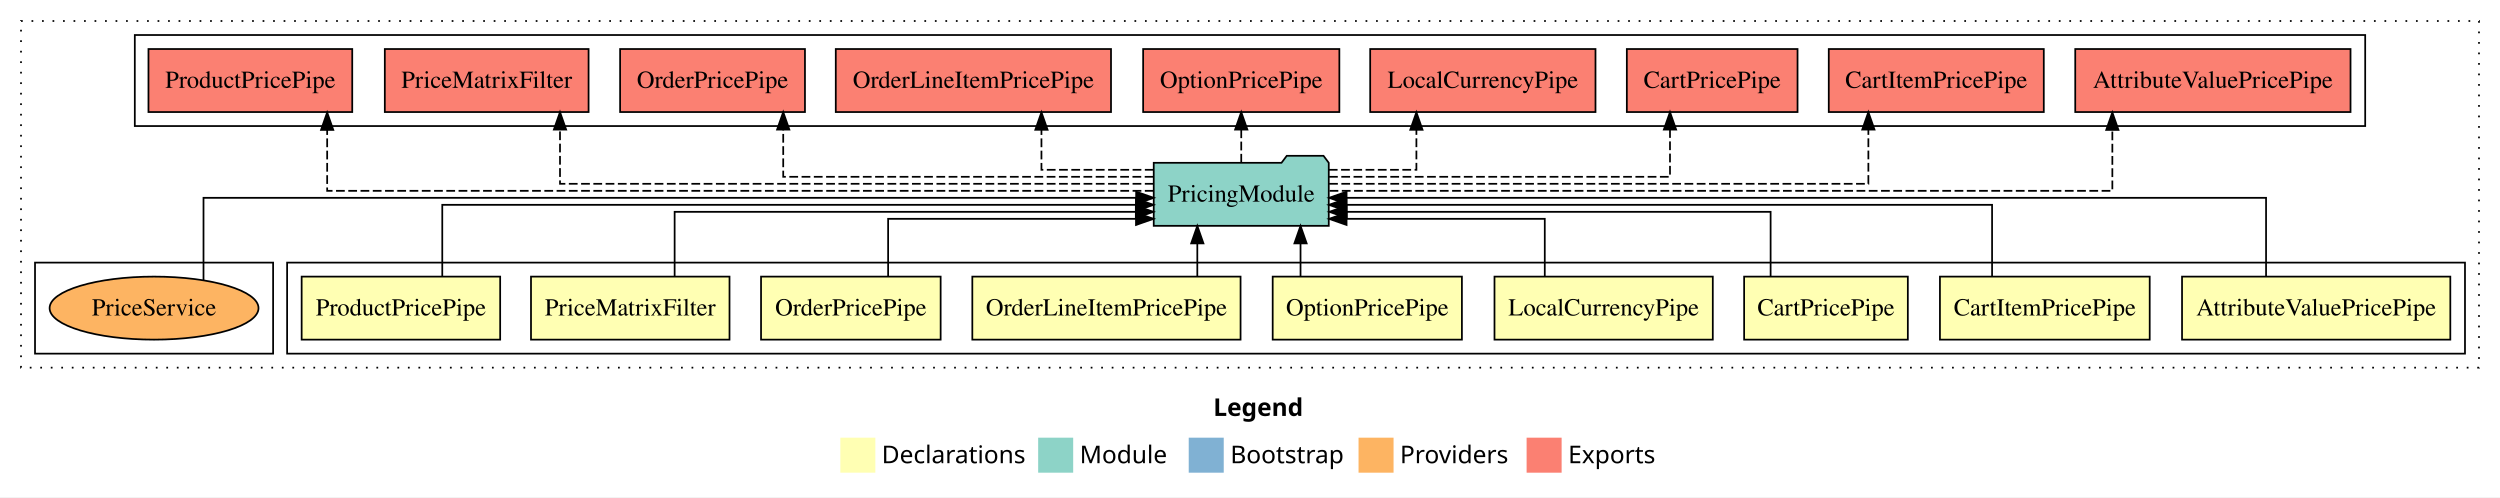
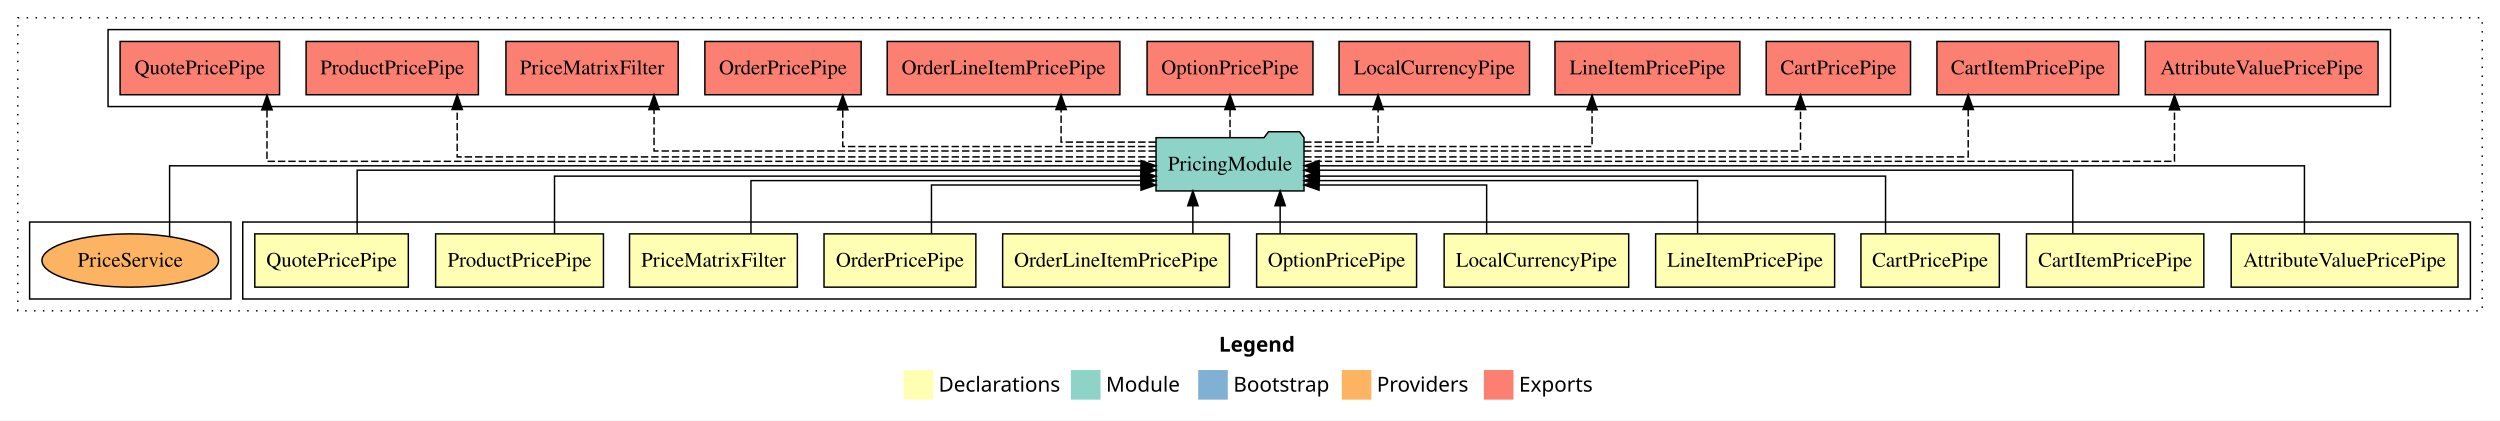
- <svg xmlns="http://www.w3.org/2000/svg" width="1428pt" height="284pt" viewBox="0.00 0.00 1428.00 284.00">
+ <svg xmlns="http://www.w3.org/2000/svg" width="1689pt" height="284pt" viewBox="0.00 0.00 1689.00 284.00">
  <g id="graph0" class="graph" transform="scale(1 1) rotate(0) translate(4 280)">
-     <polygon fill="#ffffff" stroke="transparent" points="-4,4 -4,-280 1424,-280 1424,4 -4,4" />
-     <text text-anchor="start" x="689.009" y="-42.4" font-family="sans-serif" font-weight="bold" font-size="14.00" fill="#000000">Legend</text>
-     <polygon fill="#ffffb3" stroke="transparent" points="476,-10 476,-30 496,-30 496,-10 476,-10" />
-     <text text-anchor="start" x="499.629" y="-15.4" font-family="sans-serif" font-size="14.00" fill="#000000">  Declarations</text>
-     <polygon fill="#8dd3c7" stroke="transparent" points="589,-10 589,-30 609,-30 609,-10 589,-10" />
-     <text text-anchor="start" x="612.725" y="-15.4" font-family="sans-serif" font-size="14.00" fill="#000000">  Module</text>
-     <polygon fill="#80b1d3" stroke="transparent" points="675,-10 675,-30 695,-30 695,-10 675,-10" />
-     <text text-anchor="start" x="698.781" y="-15.4" font-family="sans-serif" font-size="14.00" fill="#000000">  Bootstrap</text>
-     <polygon fill="#fdb462" stroke="transparent" points="772,-10 772,-30 792,-30 792,-10 772,-10" />
-     <text text-anchor="start" x="795.673" y="-15.4" font-family="sans-serif" font-size="14.00" fill="#000000">  Providers</text>
-     <polygon fill="#fb8072" stroke="transparent" points="868,-10 868,-30 888,-30 888,-10 868,-10" />
-     <text text-anchor="start" x="891.726" y="-15.4" font-family="sans-serif" font-size="14.00" fill="#000000">  Exports</text>
+     <polygon fill="#ffffff" stroke="transparent" points="-4,4 -4,-280 1685,-280 1685,4 -4,4" />
+     <text text-anchor="start" x="819.509" y="-42.4" font-family="sans-serif" font-weight="bold" font-size="14.00" fill="#000000">Legend</text>
+     <polygon fill="#ffffb3" stroke="transparent" points="606.5,-10 606.5,-30 626.5,-30 626.5,-10 606.5,-10" />
+     <text text-anchor="start" x="630.129" y="-15.4" font-family="sans-serif" font-size="14.00" fill="#000000">  Declarations</text>
+     <polygon fill="#8dd3c7" stroke="transparent" points="719.5,-10 719.5,-30 739.5,-30 739.5,-10 719.5,-10" />
+     <text text-anchor="start" x="743.225" y="-15.4" font-family="sans-serif" font-size="14.00" fill="#000000">  Module</text>
+     <polygon fill="#80b1d3" stroke="transparent" points="805.5,-10 805.5,-30 825.5,-30 825.5,-10 805.5,-10" />
+     <text text-anchor="start" x="829.281" y="-15.4" font-family="sans-serif" font-size="14.00" fill="#000000">  Bootstrap</text>
+     <polygon fill="#fdb462" stroke="transparent" points="902.5,-10 902.5,-30 922.5,-30 922.5,-10 902.5,-10" />
+     <text text-anchor="start" x="926.173" y="-15.4" font-family="sans-serif" font-size="14.00" fill="#000000">  Providers</text>
+     <polygon fill="#fb8072" stroke="transparent" points="998.5,-10 998.5,-30 1018.5,-30 1018.5,-10 998.5,-10" />
+     <text text-anchor="start" x="1022.226" y="-15.4" font-family="sans-serif" font-size="14.00" fill="#000000">  Exports</text>
    <g id="clust1" class="cluster">
-       <polygon fill="none" stroke="#000000" stroke-dasharray="1,5" points="8,-70 8,-268 1412,-268 1412,-70 8,-70" />
+       <polygon fill="none" stroke="#000000" stroke-dasharray="1,5" points="8,-70 8,-268 1673,-268 1673,-70 8,-70" />
    </g>
    <g id="clust2" class="cluster">
-       <polygon fill="none" stroke="#000000" points="160,-78 160,-130 1404,-130 1404,-78 160,-78" />
-     </g>
-     <g id="clust13" class="cluster">
-       <polygon fill="none" stroke="#000000" points="73,-208 73,-260 1347,-260 1347,-208 73,-208" />
+       <polygon fill="none" stroke="#000000" points="160,-78 160,-130 1665,-130 1665,-78 160,-78" />
    </g>
    <g id="clust15" class="cluster">
+       <polygon fill="none" stroke="#000000" points="69,-208 69,-260 1611,-260 1611,-208 69,-208" />
+     </g>
+     <g id="clust17" class="cluster">
      <polygon fill="none" stroke="#000000" points="16,-78 16,-130 152,-130 152,-78 16,-78" />
    </g>
    <g id="node1" class="node">
-       <polygon fill="#ffffb3" stroke="#000000" points="1395.622,-122 1242.378,-122 1242.378,-86 1395.622,-86 1395.622,-122" />
-       <text text-anchor="middle" x="1319" y="-99.8" font-family="Times,serif" font-size="14.00" fill="#000000">AttributeValuePricePipe</text>
+       <polygon fill="#ffffb3" stroke="#000000" points="1656.622,-122 1503.378,-122 1503.378,-86 1656.622,-86 1656.622,-122" />
+       <text text-anchor="middle" x="1580" y="-99.8" font-family="Times,serif" font-size="14.00" fill="#000000">AttributeValuePricePipe</text>
+     </g>
+     <g id="node12" class="node">
+       <polygon fill="#8dd3c7" stroke="#000000" points="876.989,-187 873.989,-191 852.989,-191 849.989,-187 777.011,-187 777.011,-151 876.989,-151 876.989,-187" />
+       <text text-anchor="middle" x="827" y="-164.8" font-family="Times,serif" font-size="14.00" fill="#000000">PricingModule</text>
+     </g>
+     <g id="edge1" class="edge">
+       <path fill="none" stroke="#000000" d="M1552.875,-122.169C1552.875,-141.09 1552.875,-168 1552.875,-168 1552.875,-168 887.179,-168 887.179,-168" />
+       <polygon fill="#000000" stroke="#000000" points="887.179,-164.5 877.179,-168 887.179,-171.5 887.179,-164.5" />
+     </g>
+     <g id="node2" class="node">
+       <polygon fill="#ffffb3" stroke="#000000" points="1484.91,-122 1365.09,-122 1365.09,-86 1484.91,-86 1484.91,-122" />
+       <text text-anchor="middle" x="1425" y="-99.8" font-family="Times,serif" font-size="14.00" fill="#000000">CartItemPricePipe</text>
+     </g>
+     <g id="edge2" class="edge">
+       <path fill="none" stroke="#000000" d="M1396.375,-122.302C1396.375,-140.27 1396.375,-165 1396.375,-165 1396.375,-165 887.029,-165 887.029,-165" />
+       <polygon fill="#000000" stroke="#000000" points="887.029,-161.5 877.029,-165 887.029,-168.5 887.029,-161.5" />
+     </g>
+     <g id="node3" class="node">
+       <polygon fill="#ffffb3" stroke="#000000" points="1346.754,-122 1253.246,-122 1253.246,-86 1346.754,-86 1346.754,-122" />
+       <text text-anchor="middle" x="1300" y="-99.8" font-family="Times,serif" font-size="14.00" fill="#000000">CartPricePipe</text>
+     </g>
+     <g id="edge3" class="edge">
+       <path fill="none" stroke="#000000" d="M1269.875,-122.035C1269.875,-138.734 1269.875,-161 1269.875,-161 1269.875,-161 887.372,-161 887.372,-161" />
+       <polygon fill="#000000" stroke="#000000" points="887.372,-157.5 877.372,-161 887.372,-164.5 887.372,-157.5" />
+     </g>
+     <g id="node4" class="node">
+       <polygon fill="#ffffb3" stroke="#000000" points="1235.465,-122 1114.535,-122 1114.535,-86 1235.465,-86 1235.465,-122" />
+       <text text-anchor="middle" x="1175" y="-99.8" font-family="Times,serif" font-size="14.00" fill="#000000">LineItemPricePipe</text>
+     </g>
+     <g id="edge4" class="edge">
+       <path fill="none" stroke="#000000" d="M1142.875,-122.282C1142.875,-137.948 1142.875,-158 1142.875,-158 1142.875,-158 887.051,-158 887.051,-158" />
+       <polygon fill="#000000" stroke="#000000" points="887.051,-154.5 877.051,-158 887.051,-161.5 887.051,-154.5" />
+     </g>
+     <g id="node5" class="node">
+       <polygon fill="#ffffb3" stroke="#000000" points="1096.347,-122 971.653,-122 971.653,-86 1096.347,-86 1096.347,-122" />
+       <text text-anchor="middle" x="1034" y="-99.8" font-family="Times,serif" font-size="14.00" fill="#000000">LocalCurrencyPipe</text>
+     </g>
+     <g id="edge5" class="edge">
+       <path fill="none" stroke="#000000" d="M1000.375,-122.124C1000.375,-136.783 1000.375,-155 1000.375,-155 1000.375,-155 887.147,-155 887.147,-155" />
+       <polygon fill="#000000" stroke="#000000" points="887.147,-151.5 877.147,-155 887.147,-158.5 887.147,-151.5" />
+     </g>
+     <g id="node6" class="node">
+       <polygon fill="#ffffb3" stroke="#000000" points="953.04,-122 844.96,-122 844.96,-86 953.04,-86 953.04,-122" />
+       <text text-anchor="middle" x="899" y="-99.8" font-family="Times,serif" font-size="14.00" fill="#000000">OptionPricePipe</text>
+     </g>
+     <g id="edge6" class="edge">
+       <path fill="none" stroke="#000000" d="M860.863,-122.106C860.863,-122.106 860.863,-140.991 860.863,-140.991" />
+       <polygon fill="#000000" stroke="#000000" points="857.363,-140.991 860.863,-150.991 864.363,-140.991 857.363,-140.991" />
+     </g>
+     <g id="node7" class="node">
+       <polygon fill="#ffffb3" stroke="#000000" points="826.608,-122 673.392,-122 673.392,-86 826.608,-86 826.608,-122" />
+       <text text-anchor="middle" x="750" y="-99.8" font-family="Times,serif" font-size="14.00" fill="#000000">OrderLineItemPricePipe</text>
+     </g>
+     <g id="edge7" class="edge">
+       <path fill="none" stroke="#000000" d="M801.905,-122.106C801.905,-122.106 801.905,-140.991 801.905,-140.991" />
+       <polygon fill="#000000" stroke="#000000" points="798.405,-140.991 801.905,-150.991 805.405,-140.991 798.405,-140.991" />
+     </g>
+     <g id="node8" class="node">
+       <polygon fill="#ffffb3" stroke="#000000" points="655.294,-122 552.706,-122 552.706,-86 655.294,-86 655.294,-122" />
+       <text text-anchor="middle" x="604" y="-99.8" font-family="Times,serif" font-size="14.00" fill="#000000">OrderPricePipe</text>
+     </g>
+     <g id="edge8" class="edge">
+       <path fill="none" stroke="#000000" d="M625.297,-122.124C625.297,-136.783 625.297,-155 625.297,-155 625.297,-155 766.881,-155 766.881,-155" />
+       <polygon fill="#000000" stroke="#000000" points="766.882,-158.5 776.881,-155 766.881,-151.5 766.882,-158.5" />
+     </g>
+     <g id="node9" class="node">
+       <polygon fill="#ffffb3" stroke="#000000" points="534.694,-122 421.306,-122 421.306,-86 534.694,-86 534.694,-122" />
+       <text text-anchor="middle" x="478" y="-99.8" font-family="Times,serif" font-size="14.00" fill="#000000">PriceMatrixFilter</text>
+     </g>
+     <g id="edge9" class="edge">
+       <path fill="none" stroke="#000000" d="M503.35,-122.282C503.35,-137.948 503.35,-158 503.35,-158 503.35,-158 766.785,-158 766.785,-158" />
+       <polygon fill="#000000" stroke="#000000" points="766.785,-161.5 776.785,-158 766.785,-154.5 766.785,-161.5" />
    </g>
    <g id="node10" class="node">
-       <polygon fill="#8dd3c7" stroke="#000000" points="754.989,-187 751.989,-191 730.989,-191 727.989,-187 655.011,-187 655.011,-151 754.989,-151 754.989,-187" />
-       <text text-anchor="middle" x="705" y="-164.8" font-family="Times,serif" font-size="14.00" fill="#000000">PricingModule</text>
-     </g>
-     <g id="edge1" class="edge">
-       <path fill="none" stroke="#000000" d="M1290.375,-122.222C1290.375,-140.828 1290.375,-167 1290.375,-167 1290.375,-167 765.162,-167 765.162,-167" />
-       <polygon fill="#000000" stroke="#000000" points="765.162,-163.5 755.162,-167 765.162,-170.5 765.162,-163.5" />
-     </g>
-     <g id="node2" class="node">
-       <polygon fill="#ffffb3" stroke="#000000" points="1223.91,-122 1104.09,-122 1104.09,-86 1223.91,-86 1223.91,-122" />
-       <text text-anchor="middle" x="1164" y="-99.8" font-family="Times,serif" font-size="14.00" fill="#000000">CartItemPricePipe</text>
-     </g>
-     <g id="edge2" class="edge">
-       <path fill="none" stroke="#000000" d="M1133.875,-122.022C1133.875,-139.373 1133.875,-163 1133.875,-163 1133.875,-163 765.037,-163 765.037,-163" />
-       <polygon fill="#000000" stroke="#000000" points="765.037,-159.5 755.037,-163 765.037,-166.5 765.037,-159.5" />
-     </g>
-     <g id="node3" class="node">
-       <polygon fill="#ffffb3" stroke="#000000" points="1085.754,-122 992.246,-122 992.246,-86 1085.754,-86 1085.754,-122" />
-       <text text-anchor="middle" x="1039" y="-99.8" font-family="Times,serif" font-size="14.00" fill="#000000">CartPricePipe</text>
-     </g>
-     <g id="edge3" class="edge">
-       <path fill="none" stroke="#000000" d="M1007.375,-122.009C1007.375,-138.049 1007.375,-159 1007.375,-159 1007.375,-159 765.27,-159 765.27,-159" />
-       <polygon fill="#000000" stroke="#000000" points="765.27,-155.5 755.27,-159 765.27,-162.5 765.27,-155.5" />
-     </g>
-     <g id="node4" class="node">
-       <polygon fill="#ffffb3" stroke="#000000" points="974.347,-122 849.653,-122 849.653,-86 974.347,-86 974.347,-122" />
-       <text text-anchor="middle" x="912" y="-99.8" font-family="Times,serif" font-size="14.00" fill="#000000">LocalCurrencyPipe</text>
-     </g>
-     <g id="edge4" class="edge">
-       <path fill="none" stroke="#000000" d="M878.375,-122.124C878.375,-136.783 878.375,-155 878.375,-155 878.375,-155 765.147,-155 765.147,-155" />
-       <polygon fill="#000000" stroke="#000000" points="765.147,-151.5 755.147,-155 765.147,-158.5 765.147,-151.5" />
-     </g>
-     <g id="node5" class="node">
-       <polygon fill="#ffffb3" stroke="#000000" points="831.04,-122 722.96,-122 722.96,-86 831.04,-86 831.04,-122" />
-       <text text-anchor="middle" x="777" y="-99.8" font-family="Times,serif" font-size="14.00" fill="#000000">OptionPricePipe</text>
-     </g>
-     <g id="edge5" class="edge">
-       <path fill="none" stroke="#000000" d="M738.863,-122.106C738.863,-122.106 738.863,-140.991 738.863,-140.991" />
-       <polygon fill="#000000" stroke="#000000" points="735.363,-140.991 738.863,-150.991 742.363,-140.991 735.363,-140.991" />
-     </g>
-     <g id="node6" class="node">
-       <polygon fill="#ffffb3" stroke="#000000" points="704.608,-122 551.392,-122 551.392,-86 704.608,-86 704.608,-122" />
-       <text text-anchor="middle" x="628" y="-99.8" font-family="Times,serif" font-size="14.00" fill="#000000">OrderLineItemPricePipe</text>
-     </g>
-     <g id="edge6" class="edge">
-       <path fill="none" stroke="#000000" d="M679.905,-122.106C679.905,-122.106 679.905,-140.991 679.905,-140.991" />
-       <polygon fill="#000000" stroke="#000000" points="676.405,-140.991 679.905,-150.991 683.405,-140.991 676.405,-140.991" />
-     </g>
-     <g id="node7" class="node">
-       <polygon fill="#ffffb3" stroke="#000000" points="533.294,-122 430.706,-122 430.706,-86 533.294,-86 533.294,-122" />
-       <text text-anchor="middle" x="482" y="-99.8" font-family="Times,serif" font-size="14.00" fill="#000000">OrderPricePipe</text>
-     </g>
-     <g id="edge7" class="edge">
-       <path fill="none" stroke="#000000" d="M503.296,-122.124C503.296,-136.783 503.296,-155 503.296,-155 503.296,-155 644.881,-155 644.881,-155" />
-       <polygon fill="#000000" stroke="#000000" points="644.882,-158.5 654.881,-155 644.881,-151.5 644.882,-158.5" />
-     </g>
-     <g id="node8" class="node">
-       <polygon fill="#ffffb3" stroke="#000000" points="412.694,-122 299.306,-122 299.306,-86 412.694,-86 412.694,-122" />
-       <text text-anchor="middle" x="356" y="-99.8" font-family="Times,serif" font-size="14.00" fill="#000000">PriceMatrixFilter</text>
-     </g>
-     <g id="edge8" class="edge">
-       <path fill="none" stroke="#000000" d="M381.35,-122.009C381.35,-138.049 381.35,-159 381.35,-159 381.35,-159 644.785,-159 644.785,-159" />
-       <polygon fill="#000000" stroke="#000000" points="644.785,-162.5 654.785,-159 644.785,-155.5 644.785,-162.5" />
-     </g>
-     <g id="node9" class="node">
-       <polygon fill="#ffffb3" stroke="#000000" points="281.699,-122 168.301,-122 168.301,-86 281.699,-86 281.699,-122" />
-       <text text-anchor="middle" x="225" y="-99.8" font-family="Times,serif" font-size="14.00" fill="#000000">ProductPricePipe</text>
-     </g>
-     <g id="edge9" class="edge">
-       <path fill="none" stroke="#000000" d="M248.626,-122.022C248.626,-139.373 248.626,-163 248.626,-163 248.626,-163 644.855,-163 644.855,-163" />
-       <polygon fill="#000000" stroke="#000000" points="644.855,-166.5 654.855,-163 644.855,-159.5 644.855,-166.5" />
+       <polygon fill="#ffffb3" stroke="#000000" points="403.699,-122 290.301,-122 290.301,-86 403.699,-86 403.699,-122" />
+       <text text-anchor="middle" x="347" y="-99.8" font-family="Times,serif" font-size="14.00" fill="#000000">ProductPricePipe</text>
+     </g>
+     <g id="edge10" class="edge">
+       <path fill="none" stroke="#000000" d="M370.626,-122.035C370.626,-138.734 370.626,-161 370.626,-161 370.626,-161 766.855,-161 766.855,-161" />
+       <polygon fill="#000000" stroke="#000000" points="766.855,-164.5 776.855,-161 766.855,-157.5 766.855,-164.5" />
    </g>
    <g id="node11" class="node">
-       <polygon fill="#fb8072" stroke="#000000" points="1338.621,-252 1181.379,-252 1181.379,-216 1338.621,-216 1338.621,-252" />
-       <text text-anchor="middle" x="1260" y="-229.8" font-family="Times,serif" font-size="14.00" fill="#000000">AttributeValuePricePipe </text>
-     </g>
-     <g id="edge10" class="edge">
-       <path fill="none" stroke="#000000" stroke-dasharray="5,2" d="M755.448,-171C881.945,-171 1202.572,-171 1202.572,-171 1202.572,-171 1202.572,-205.778 1202.572,-205.778" />
-       <polygon fill="#000000" stroke="#000000" points="1199.072,-205.778 1202.572,-215.778 1206.072,-205.778 1199.072,-205.778" />
-     </g>
-     <g id="node12" class="node">
-       <polygon fill="#fb8072" stroke="#000000" points="1163.41,-252 1040.59,-252 1040.59,-216 1163.41,-216 1163.41,-252" />
-       <text text-anchor="middle" x="1102" y="-229.8" font-family="Times,serif" font-size="14.00" fill="#000000">CartItemPricePipe </text>
+       <polygon fill="#ffffb3" stroke="#000000" points="271.863,-122 168.137,-122 168.137,-86 271.863,-86 271.863,-122" />
+       <text text-anchor="middle" x="220" y="-99.8" font-family="Times,serif" font-size="14.00" fill="#000000">QuotePricePipe</text>
    </g>
    <g id="edge11" class="edge">
-       <path fill="none" stroke="#000000" stroke-dasharray="5,2" d="M755.185,-175C853.77,-175 1063.211,-175 1063.211,-175 1063.211,-175 1063.211,-205.977 1063.211,-205.977" />
-       <polygon fill="#000000" stroke="#000000" points="1059.711,-205.977 1063.211,-215.977 1066.711,-205.977 1059.711,-205.977" />
+       <path fill="none" stroke="#000000" d="M237.291,-122.302C237.291,-140.27 237.291,-165 237.291,-165 237.291,-165 766.976,-165 766.976,-165" />
+       <polygon fill="#000000" stroke="#000000" points="766.976,-168.5 776.976,-165 766.976,-161.5 766.976,-168.5" />
    </g>
    <g id="node13" class="node">
-       <polygon fill="#fb8072" stroke="#000000" points="1022.754,-252 925.246,-252 925.246,-216 1022.754,-216 1022.754,-252" />
-       <text text-anchor="middle" x="974" y="-229.8" font-family="Times,serif" font-size="14.00" fill="#000000">CartPricePipe </text>
+       <polygon fill="#fb8072" stroke="#000000" points="1602.621,-252 1445.379,-252 1445.379,-216 1602.621,-216 1602.621,-252" />
+       <text text-anchor="middle" x="1524" y="-229.8" font-family="Times,serif" font-size="14.00" fill="#000000">AttributeValuePricePipe </text>
    </g>
    <g id="edge12" class="edge">
-       <path fill="none" stroke="#000000" stroke-dasharray="5,2" d="M755.15,-179C826.798,-179 949.899,-179 949.899,-179 949.899,-179 949.899,-205.991 949.899,-205.991" />
-       <polygon fill="#000000" stroke="#000000" points="946.399,-205.991 949.899,-215.991 953.399,-205.991 946.399,-205.991" />
+       <path fill="none" stroke="#000000" stroke-dasharray="5,2" d="M877.068,-171C1027.488,-171 1465.072,-171 1465.072,-171 1465.072,-171 1465.072,-205.778 1465.072,-205.778" />
+       <polygon fill="#000000" stroke="#000000" points="1461.572,-205.778 1465.072,-215.778 1468.572,-205.778 1461.572,-205.778" />
    </g>
    <g id="node14" class="node">
-       <polygon fill="#fb8072" stroke="#000000" points="907.348,-252 778.652,-252 778.652,-216 907.348,-216 907.348,-252" />
-       <text text-anchor="middle" x="843" y="-229.8" font-family="Times,serif" font-size="14.00" fill="#000000">LocalCurrencyPipe </text>
+       <polygon fill="#fb8072" stroke="#000000" points="1427.41,-252 1304.59,-252 1304.59,-216 1427.41,-216 1427.41,-252" />
+       <text text-anchor="middle" x="1366" y="-229.8" font-family="Times,serif" font-size="14.00" fill="#000000">CartItemPricePipe </text>
    </g>
    <g id="edge13" class="edge">
-       <path fill="none" stroke="#000000" stroke-dasharray="5,2" d="M755.024,-183C780.036,-183 805.048,-183 805.048,-183 805.048,-183 805.048,-205.876 805.048,-205.876" />
-       <polygon fill="#000000" stroke="#000000" points="801.548,-205.876 805.048,-215.876 808.548,-205.876 801.548,-205.876" />
+       <path fill="none" stroke="#000000" stroke-dasharray="5,2" d="M877.102,-174C1003.568,-174 1325.711,-174 1325.711,-174 1325.711,-174 1325.711,-205.998 1325.711,-205.998" />
+       <polygon fill="#000000" stroke="#000000" points="1322.211,-205.998 1325.711,-215.998 1329.211,-205.998 1322.211,-205.998" />
    </g>
    <g id="node15" class="node">
-       <polygon fill="#fb8072" stroke="#000000" points="761.039,-252 648.961,-252 648.961,-216 761.039,-216 761.039,-252" />
-       <text text-anchor="middle" x="705" y="-229.8" font-family="Times,serif" font-size="14.00" fill="#000000">OptionPricePipe </text>
+       <polygon fill="#fb8072" stroke="#000000" points="1286.754,-252 1189.246,-252 1189.246,-216 1286.754,-216 1286.754,-252" />
+       <text text-anchor="middle" x="1238" y="-229.8" font-family="Times,serif" font-size="14.00" fill="#000000">CartPricePipe </text>
    </g>
    <g id="edge14" class="edge">
-       <path fill="none" stroke="#000000" stroke-dasharray="5,2" d="M705,-187.106C705,-187.106 705,-205.991 705,-205.991" />
-       <polygon fill="#000000" stroke="#000000" points="701.5,-205.991 705,-215.991 708.5,-205.991 701.5,-205.991" />
+       <path fill="none" stroke="#000000" stroke-dasharray="5,2" d="M876.993,-178C981.28,-178 1212.428,-178 1212.428,-178 1212.428,-178 1212.428,-205.973 1212.428,-205.973" />
+       <polygon fill="#000000" stroke="#000000" points="1208.928,-205.973 1212.428,-215.973 1215.928,-205.973 1208.928,-205.973" />
    </g>
    <g id="node16" class="node">
-       <polygon fill="#fb8072" stroke="#000000" points="630.607,-252 473.393,-252 473.393,-216 630.607,-216 630.607,-252" />
-       <text text-anchor="middle" x="552" y="-229.8" font-family="Times,serif" font-size="14.00" fill="#000000">OrderLineItemPricePipe </text>
+       <polygon fill="#fb8072" stroke="#000000" points="1171.466,-252 1046.534,-252 1046.534,-216 1171.466,-216 1171.466,-252" />
+       <text text-anchor="middle" x="1109" y="-229.8" font-family="Times,serif" font-size="14.00" fill="#000000">LineItemPricePipe </text>
    </g>
    <g id="edge15" class="edge">
-       <path fill="none" stroke="#000000" stroke-dasharray="5,2" d="M654.943,-183C624.279,-183 590.875,-183 590.875,-183 590.875,-183 590.875,-205.876 590.875,-205.876" />
-       <polygon fill="#000000" stroke="#000000" points="587.375,-205.876 590.875,-215.876 594.375,-205.876 587.375,-205.876" />
+       <path fill="none" stroke="#000000" stroke-dasharray="5,2" d="M877.088,-181C948.647,-181 1071.596,-181 1071.596,-181 1071.596,-181 1071.596,-205.76 1071.596,-205.76" />
+       <polygon fill="#000000" stroke="#000000" points="1068.096,-205.76 1071.596,-215.76 1075.096,-205.76 1068.096,-205.76" />
    </g>
    <g id="node17" class="node">
-       <polygon fill="#fb8072" stroke="#000000" points="455.793,-252 350.207,-252 350.207,-216 455.793,-216 455.793,-252" />
-       <text text-anchor="middle" x="403" y="-229.8" font-family="Times,serif" font-size="14.00" fill="#000000">OrderPricePipe </text>
+       <polygon fill="#fb8072" stroke="#000000" points="1029.348,-252 900.652,-252 900.652,-216 1029.348,-216 1029.348,-252" />
+       <text text-anchor="middle" x="965" y="-229.8" font-family="Times,serif" font-size="14.00" fill="#000000">LocalCurrencyPipe </text>
    </g>
    <g id="edge16" class="edge">
-       <path fill="none" stroke="#000000" stroke-dasharray="5,2" d="M654.866,-179C578.898,-179 443.375,-179 443.375,-179 443.375,-179 443.375,-205.991 443.375,-205.991" />
-       <polygon fill="#000000" stroke="#000000" points="439.875,-205.991 443.375,-215.991 446.875,-205.991 439.875,-205.991" />
+       <path fill="none" stroke="#000000" stroke-dasharray="5,2" d="M877.024,-184C902.036,-184 927.048,-184 927.048,-184 927.048,-184 927.048,-205.949 927.048,-205.949" />
+       <polygon fill="#000000" stroke="#000000" points="923.548,-205.949 927.048,-215.949 930.548,-205.949 923.548,-205.949" />
    </g>
    <g id="node18" class="node">
-       <polygon fill="#fb8072" stroke="#000000" points="332.194,-252 215.806,-252 215.806,-216 332.194,-216 332.194,-252" />
-       <text text-anchor="middle" x="274" y="-229.8" font-family="Times,serif" font-size="14.00" fill="#000000">PriceMatrixFilter </text>
+       <polygon fill="#fb8072" stroke="#000000" points="883.039,-252 770.961,-252 770.961,-216 883.039,-216 883.039,-252" />
+       <text text-anchor="middle" x="827" y="-229.8" font-family="Times,serif" font-size="14.00" fill="#000000">OptionPricePipe </text>
    </g>
    <g id="edge17" class="edge">
-       <path fill="none" stroke="#000000" stroke-dasharray="5,2" d="M654.925,-175C549.829,-175 315.875,-175 315.875,-175 315.875,-175 315.875,-205.977 315.875,-205.977" />
-       <polygon fill="#000000" stroke="#000000" points="312.375,-205.977 315.875,-215.977 319.375,-205.977 312.375,-205.977" />
+       <path fill="none" stroke="#000000" stroke-dasharray="5,2" d="M827,-187.106C827,-187.106 827,-205.991 827,-205.991" />
+       <polygon fill="#000000" stroke="#000000" points="823.5,-205.991 827,-215.991 830.5,-205.991 823.5,-205.991" />
    </g>
    <g id="node19" class="node">
-       <polygon fill="#fb8072" stroke="#000000" points="197.2,-252 80.8,-252 80.8,-216 197.2,-216 197.2,-252" />
-       <text text-anchor="middle" x="139" y="-229.8" font-family="Times,serif" font-size="14.00" fill="#000000">ProductPricePipe </text>
+       <polygon fill="#fb8072" stroke="#000000" points="752.607,-252 595.393,-252 595.393,-216 752.607,-216 752.607,-252" />
+       <text text-anchor="middle" x="674" y="-229.8" font-family="Times,serif" font-size="14.00" fill="#000000">OrderLineItemPricePipe </text>
    </g>
    <g id="edge18" class="edge">
-       <path fill="none" stroke="#000000" stroke-dasharray="5,2" d="M654.937,-171C524.253,-171 182.875,-171 182.875,-171 182.875,-171 182.875,-205.778 182.875,-205.778" />
-       <polygon fill="#000000" stroke="#000000" points="179.375,-205.778 182.875,-215.778 186.375,-205.778 179.375,-205.778" />
+       <path fill="none" stroke="#000000" stroke-dasharray="5,2" d="M776.943,-184C746.279,-184 712.875,-184 712.875,-184 712.875,-184 712.875,-205.949 712.875,-205.949" />
+       <polygon fill="#000000" stroke="#000000" points="709.375,-205.949 712.875,-215.949 716.375,-205.949 709.375,-205.949" />
    </g>
    <g id="node20" class="node">
+       <polygon fill="#fb8072" stroke="#000000" points="577.793,-252 472.207,-252 472.207,-216 577.793,-216 577.793,-252" />
+       <text text-anchor="middle" x="525" y="-229.8" font-family="Times,serif" font-size="14.00" fill="#000000">OrderPricePipe </text>
+     </g>
+     <g id="edge19" class="edge">
+       <path fill="none" stroke="#000000" stroke-dasharray="5,2" d="M776.866,-181C700.898,-181 565.375,-181 565.375,-181 565.375,-181 565.375,-205.76 565.375,-205.76" />
+       <polygon fill="#000000" stroke="#000000" points="561.875,-205.76 565.375,-215.76 568.875,-205.76 561.875,-205.76" />
+     </g>
+     <g id="node21" class="node">
+       <polygon fill="#fb8072" stroke="#000000" points="454.194,-252 337.806,-252 337.806,-216 454.194,-216 454.194,-252" />
+       <text text-anchor="middle" x="396" y="-229.8" font-family="Times,serif" font-size="14.00" fill="#000000">PriceMatrixFilter </text>
+     </g>
+     <g id="edge20" class="edge">
+       <path fill="none" stroke="#000000" stroke-dasharray="5,2" d="M776.925,-178C671.829,-178 437.875,-178 437.875,-178 437.875,-178 437.875,-205.973 437.875,-205.973" />
+       <polygon fill="#000000" stroke="#000000" points="434.375,-205.973 437.875,-215.973 441.375,-205.973 434.375,-205.973" />
+     </g>
+     <g id="node22" class="node">
+       <polygon fill="#fb8072" stroke="#000000" points="319.2,-252 202.8,-252 202.8,-216 319.2,-216 319.2,-252" />
+       <text text-anchor="middle" x="261" y="-229.8" font-family="Times,serif" font-size="14.00" fill="#000000">ProductPricePipe </text>
+     </g>
+     <g id="edge21" class="edge">
+       <path fill="none" stroke="#000000" stroke-dasharray="5,2" d="M776.937,-174C646.253,-174 304.875,-174 304.875,-174 304.875,-174 304.875,-205.998 304.875,-205.998" />
+       <polygon fill="#000000" stroke="#000000" points="301.375,-205.998 304.875,-215.998 308.375,-205.998 301.375,-205.998" />
+     </g>
+     <g id="node23" class="node">
+       <polygon fill="#fb8072" stroke="#000000" points="184.863,-252 77.137,-252 77.137,-216 184.863,-216 184.863,-252" />
+       <text text-anchor="middle" x="131" y="-229.8" font-family="Times,serif" font-size="14.00" fill="#000000">QuotePricePipe </text>
+     </g>
+     <g id="edge22" class="edge">
+       <path fill="none" stroke="#000000" stroke-dasharray="5,2" d="M776.758,-171C624.148,-171 176.375,-171 176.375,-171 176.375,-171 176.375,-205.778 176.375,-205.778" />
+       <polygon fill="#000000" stroke="#000000" points="172.875,-205.778 176.375,-215.778 179.875,-205.778 172.875,-205.778" />
+     </g>
+     <g id="node24" class="node">
      <ellipse fill="#fdb462" stroke="#000000" cx="84" cy="-104" rx="59.665" ry="18" />
      <text text-anchor="middle" x="84" y="-99.8" font-family="Times,serif" font-size="14.00" fill="#000000">PriceService</text>
    </g>
-     <g id="edge19" class="edge">
-       <path fill="none" stroke="#000000" d="M112.241,-119.898C112.241,-138.561 112.241,-167 112.241,-167 112.241,-167 644.973,-167 644.973,-167" />
-       <polygon fill="#000000" stroke="#000000" points="644.973,-170.5 654.973,-167 644.972,-163.5 644.973,-170.5" />
+     <g id="edge23" class="edge">
+       <path fill="none" stroke="#000000" d="M110.575,-120.15C110.575,-139.109 110.575,-168 110.575,-168 110.575,-168 766.907,-168 766.907,-168" />
+       <polygon fill="#000000" stroke="#000000" points="766.907,-171.5 776.907,-168 766.907,-164.5 766.907,-171.5" />
    </g>
  </g>
</svg>
